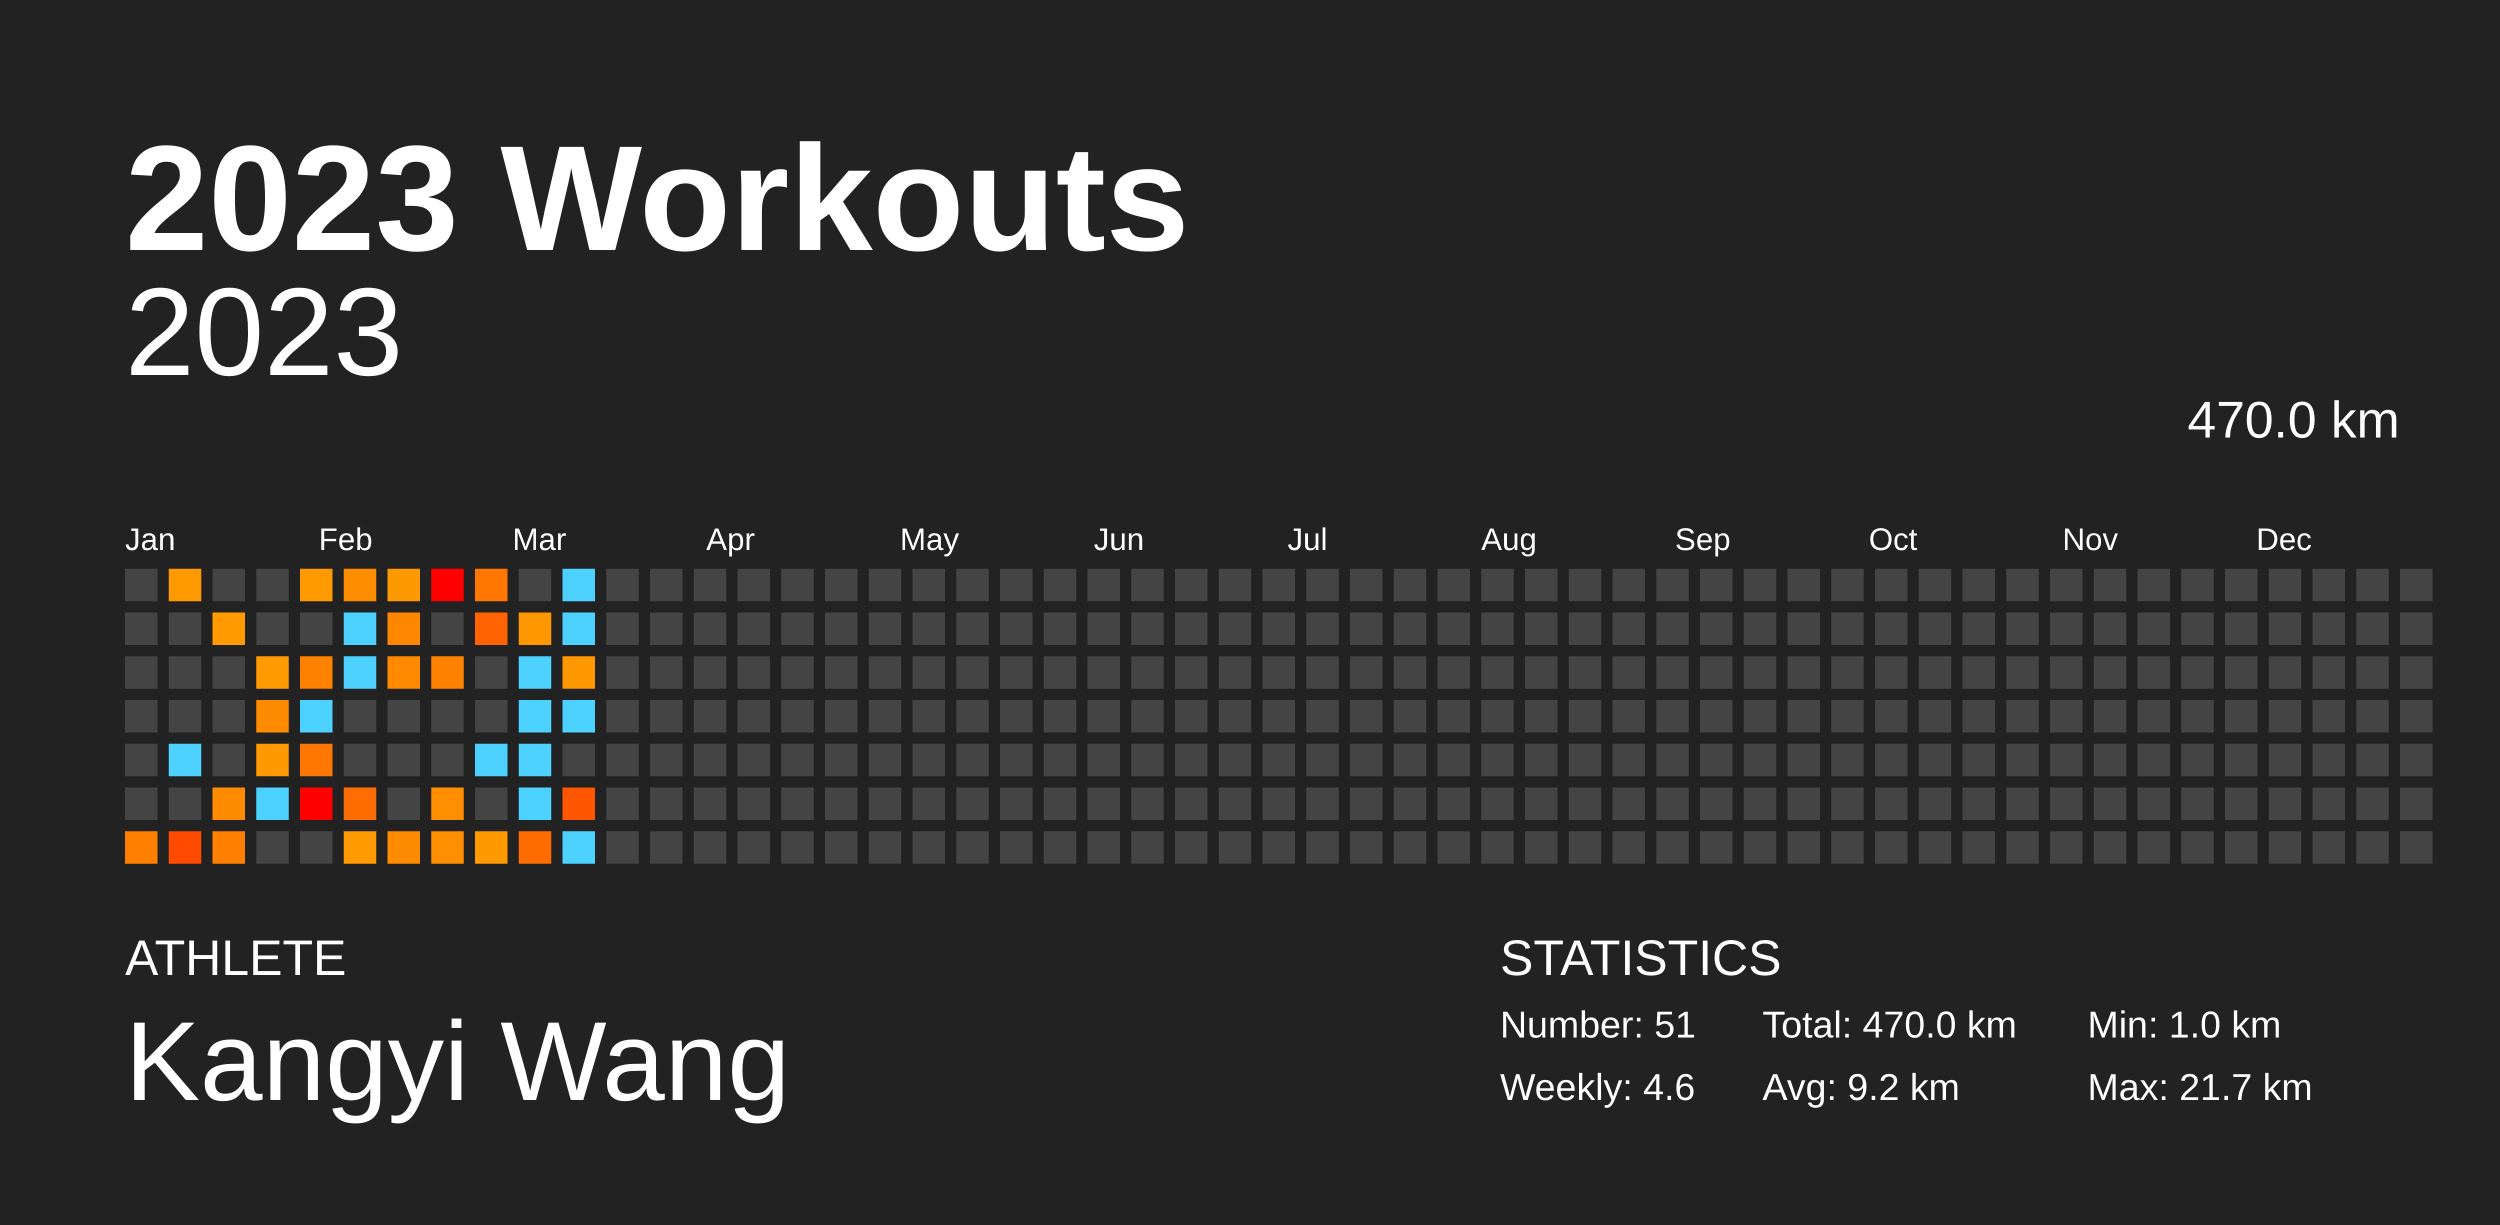
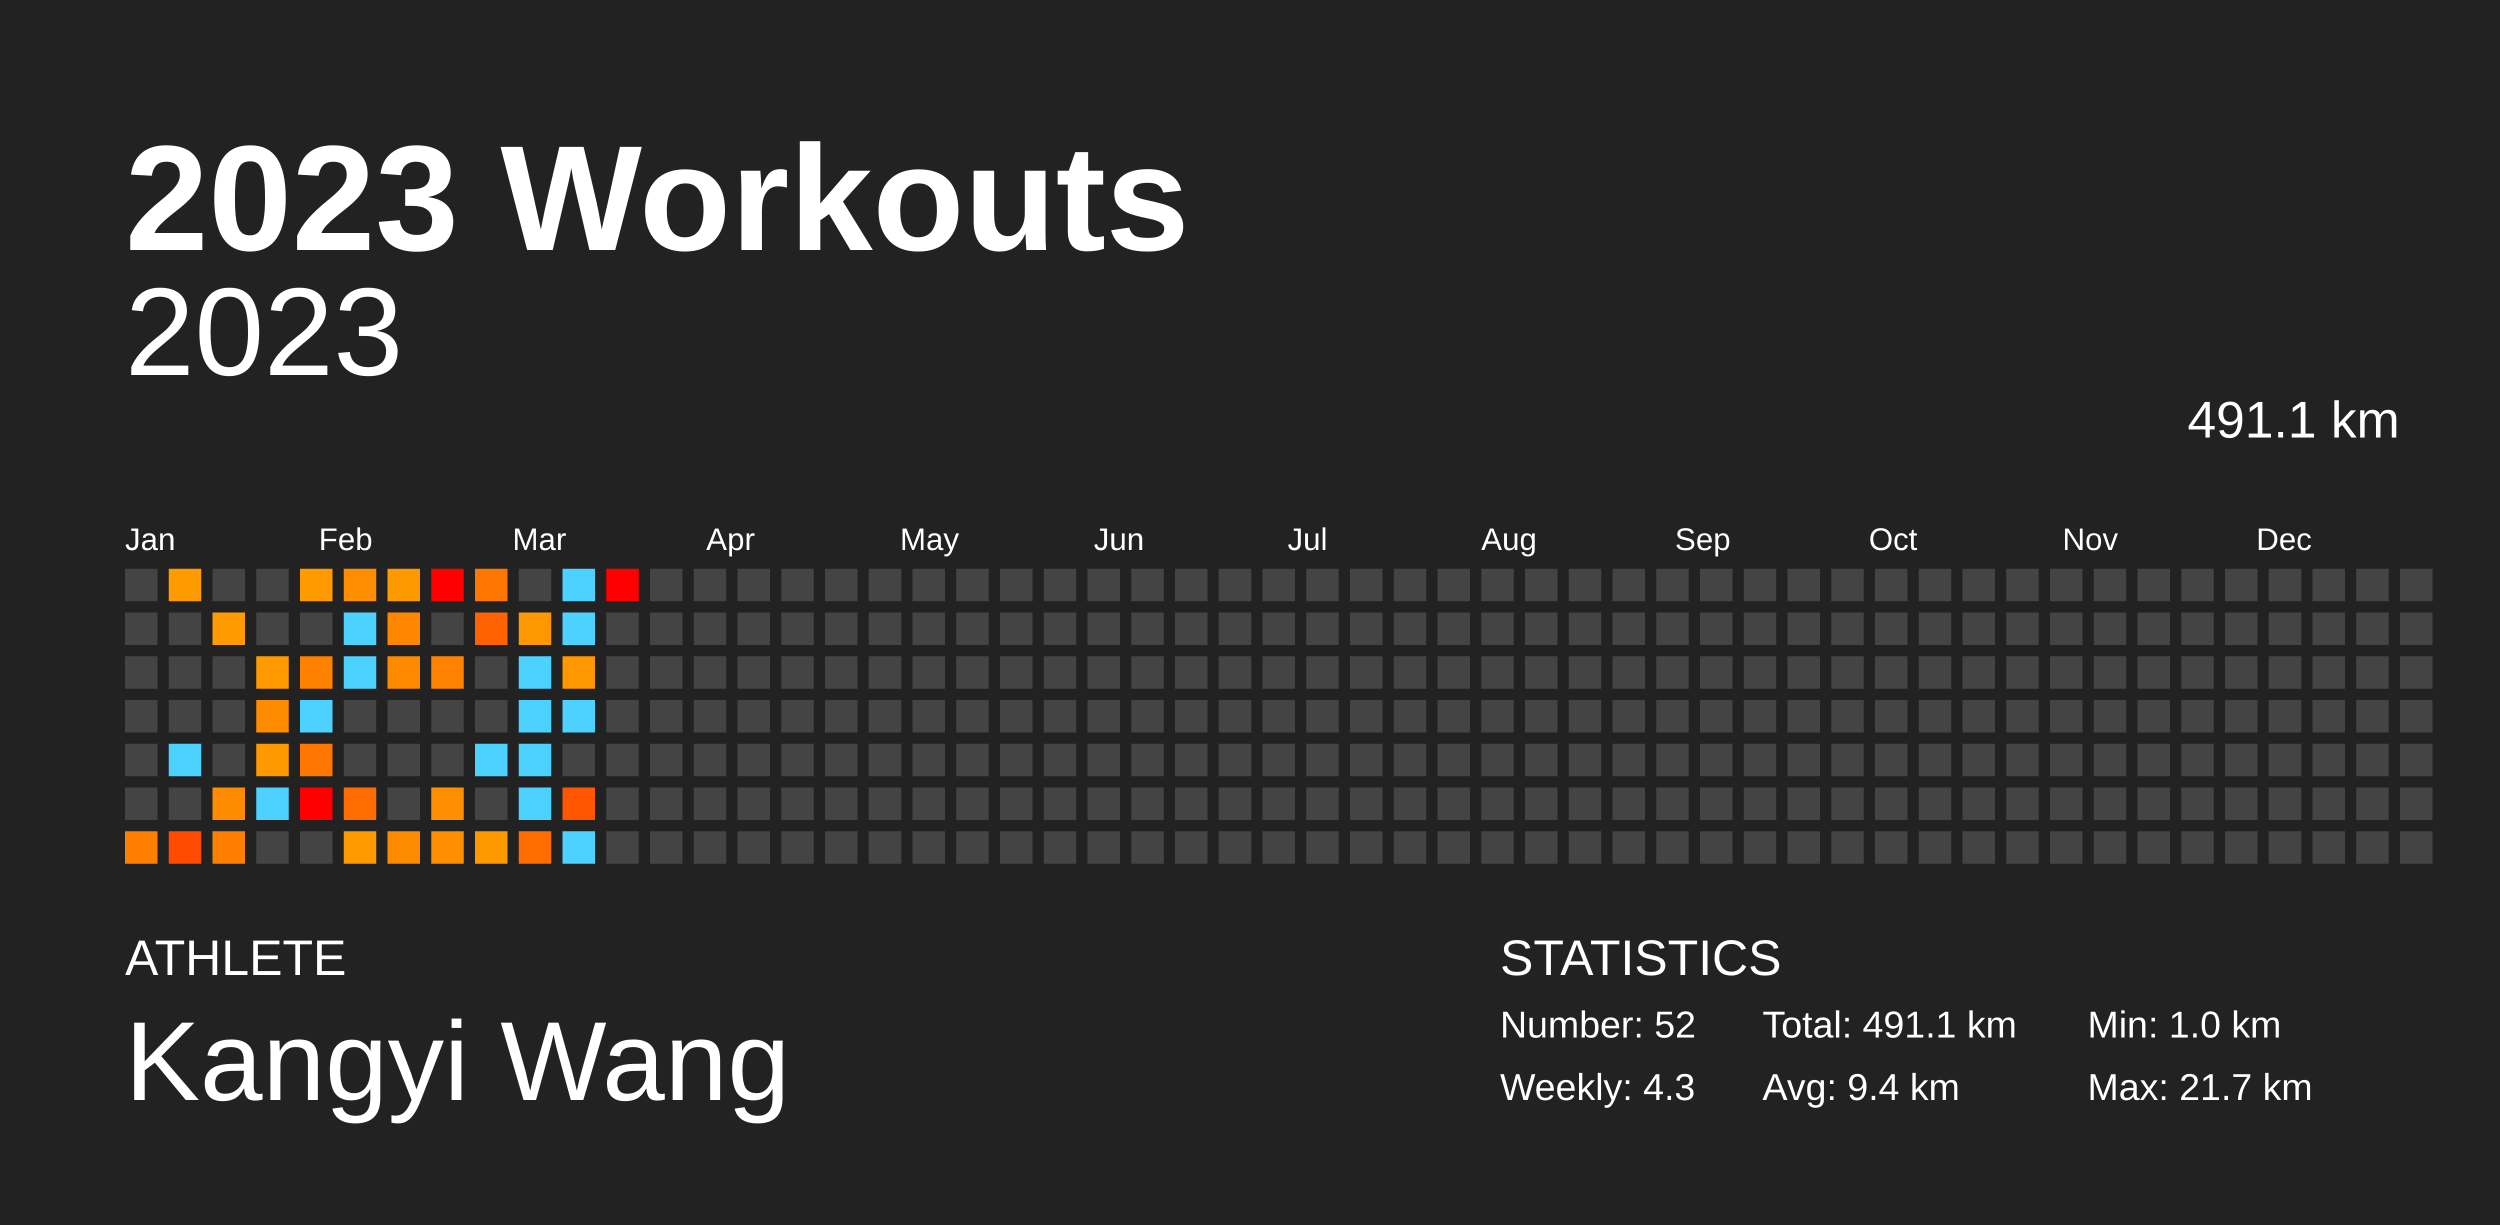
<svg xmlns="http://www.w3.org/2000/svg" baseProfile="full" height="98mm" version="1.1" viewBox="0,0,200,98" width="200mm">
  <defs />
  <rect fill="#222222" height="98" width="200" x="0" y="0" />
  <text fill="#FFFFFF" style="font-size:12px; font-family:Arial; font-weight:bold;" x="10" y="20">2023 Workouts</text>
  <text fill="#FFFFFF" style="font-size:4px; font-family:Arial" x="10" y="78">ATHLETE</text>
  <text fill="#FFFFFF" style="font-size:9px; font-family:Arial" x="10" y="88">Kangyi Wang</text>
  <text fill="#FFFFFF" style="font-size:4px; font-family:Arial" x="120" y="78">STATISTICS</text>
-   <text fill="#FFFFFF" style="font-size:3px; font-family:Arial" x="120" y="83">Number: 51</text>
-   <text fill="#FFFFFF" style="font-size:3px; font-family:Arial" x="120" y="88">Weekly: 4.6</text>
-   <text fill="#FFFFFF" style="font-size:3px; font-family:Arial" x="141" y="83">Total: 470.0 km</text>
-   <text fill="#FFFFFF" style="font-size:3px; font-family:Arial" x="141" y="88">Avg: 9.2 km</text>
+   <text fill="#FFFFFF" style="font-size:3px; font-family:Arial" x="120" y="83">Number: 52</text>
+   <text fill="#FFFFFF" style="font-size:3px; font-family:Arial" x="120" y="88">Weekly: 4.3</text>
+   <text fill="#FFFFFF" style="font-size:3px; font-family:Arial" x="141" y="83">Total: 491.1 km</text>
+   <text fill="#FFFFFF" style="font-size:3px; font-family:Arial" x="141" y="88">Avg: 9.4 km</text>
  <text fill="#FFFFFF" style="font-size:3px; font-family:Arial" x="167" y="83">Min: 1.0 km</text>
  <text fill="#FFFFFF" style="font-size:3px; font-family:Arial" x="167" y="88">Max: 21.7 km</text>
  <text alignment-baseline="hanging" fill="#FFFFFF" style="font-size:10.0px; font-family:Arial;" x="10" y="30">2023</text>
-   <text alignment-baseline="hanging" fill="#FFFFFF" style="font-size:4.125px; font-family:Arial;" x="175" y="35">470.0 km</text>
+   <text alignment-baseline="hanging" fill="#FFFFFF" style="font-size:4.125px; font-family:Arial;" x="175" y="35">491.1 km</text>
  <text fill="#FFFFFF" style="font-size:2.5px; font-family:Arial" x="10.0" y="44">Jan</text>
  <text fill="#FFFFFF" style="font-size:2.5px; font-family:Arial" x="25.5" y="44">Feb</text>
  <text fill="#FFFFFF" style="font-size:2.5px; font-family:Arial" x="41.0" y="44">Mar</text>
  <text fill="#FFFFFF" style="font-size:2.5px; font-family:Arial" x="56.5" y="44">Apr</text>
  <text fill="#FFFFFF" style="font-size:2.5px; font-family:Arial" x="72.0" y="44">May</text>
  <text fill="#FFFFFF" style="font-size:2.5px; font-family:Arial" x="87.5" y="44">Jun</text>
  <text fill="#FFFFFF" style="font-size:2.5px; font-family:Arial" x="103.0" y="44">Jul</text>
  <text fill="#FFFFFF" style="font-size:2.5px; font-family:Arial" x="118.5" y="44">Aug</text>
  <text fill="#FFFFFF" style="font-size:2.5px; font-family:Arial" x="134.0" y="44">Sep</text>
  <text fill="#FFFFFF" style="font-size:2.5px; font-family:Arial" x="149.5" y="44">Oct</text>
  <text fill="#FFFFFF" style="font-size:2.5px; font-family:Arial" x="165.0" y="44">Nov</text>
  <text fill="#FFFFFF" style="font-size:2.5px; font-family:Arial" x="180.5" y="44">Dec</text>
  <rect fill="#444444" height="2.6" width="2.6" x="10.0" y="45.5" />
  <rect fill="#444444" height="2.6" width="2.6" x="10.0" y="49.0" />
  <rect fill="#444444" height="2.6" width="2.6" x="10.0" y="52.5" />
  <rect fill="#444444" height="2.6" width="2.6" x="10.0" y="56.0" />
  <rect fill="#444444" height="2.6" width="2.6" x="10.0" y="59.5" />
  <rect fill="#444444" height="2.6" width="2.6" x="10.0" y="63.0" />
  <rect fill="#ff8000" height="2.6" width="2.6" x="10.0" y="66.5" />
  <rect fill="#ff9a00" height="2.6" width="2.6" x="13.5" y="45.5" />
  <rect fill="#444444" height="2.6" width="2.6" x="13.5" y="49.0" />
  <rect fill="#444444" height="2.6" width="2.6" x="13.5" y="52.5" />
  <rect fill="#444444" height="2.6" width="2.6" x="13.5" y="56.0" />
  <rect fill="#4dd2ff" height="2.6" width="2.6" x="13.5" y="59.5" />
  <rect fill="#444444" height="2.6" width="2.6" x="13.5" y="63.0" />
  <rect fill="#ff4a00" height="2.6" width="2.6" x="13.5" y="66.5" />
  <rect fill="#444444" height="2.6" width="2.6" x="17.0" y="45.5" />
  <rect fill="#ff9b00" height="2.6" width="2.6" x="17.0" y="49.0" />
  <rect fill="#444444" height="2.6" width="2.6" x="17.0" y="52.5" />
  <rect fill="#444444" height="2.6" width="2.6" x="17.0" y="56.0" />
  <rect fill="#444444" height="2.6" width="2.6" x="17.0" y="59.5" />
  <rect fill="#ff8c00" height="2.6" width="2.6" x="17.0" y="63.0" />
  <rect fill="#ff8000" height="2.6" width="2.6" x="17.0" y="66.5" />
  <rect fill="#444444" height="2.6" width="2.6" x="20.5" y="45.5" />
  <rect fill="#444444" height="2.6" width="2.6" x="20.5" y="49.0" />
  <rect fill="#ff9b00" height="2.6" width="2.6" x="20.5" y="52.5" />
  <rect fill="#ff8c00" height="2.6" width="2.6" x="20.5" y="56.0" />
  <rect fill="#ff9900" height="2.6" width="2.6" x="20.5" y="59.5" />
  <rect fill="#4dd2ff" height="2.6" width="2.6" x="20.5" y="63.0" />
  <rect fill="#444444" height="2.6" width="2.6" x="20.5" y="66.5" />
  <rect fill="#ff9a00" height="2.6" width="2.6" x="24.0" y="45.5" />
  <rect fill="#444444" height="2.6" width="2.6" x="24.0" y="49.0" />
  <rect fill="#ff8100" height="2.6" width="2.6" x="24.0" y="52.5" />
  <rect fill="#4dd2ff" height="2.6" width="2.6" x="24.0" y="56.0" />
  <rect fill="#ff7700" height="2.6" width="2.6" x="24.0" y="59.5" />
  <rect fill="red" height="2.6" width="2.6" x="24.0" y="63.0" />
  <rect fill="#444444" height="2.6" width="2.6" x="24.0" y="66.5" />
  <rect fill="#ff8d00" height="2.6" width="2.6" x="27.5" y="45.5" />
  <rect fill="#4dd2ff" height="2.6" width="2.6" x="27.5" y="49.0" />
  <rect fill="#4dd2ff" height="2.6" width="2.6" x="27.5" y="52.5" />
  <rect fill="#444444" height="2.6" width="2.6" x="27.5" y="56.0" />
  <rect fill="#444444" height="2.6" width="2.6" x="27.5" y="59.5" />
  <rect fill="#ff6d00" height="2.6" width="2.6" x="27.5" y="63.0" />
  <rect fill="#ff9a00" height="2.6" width="2.6" x="27.5" y="66.5" />
  <rect fill="#ff9900" height="2.6" width="2.6" x="31.0" y="45.5" />
  <rect fill="#ff8700" height="2.6" width="2.6" x="31.0" y="49.0" />
  <rect fill="#ff8a00" height="2.6" width="2.6" x="31.0" y="52.5" />
  <rect fill="#444444" height="2.6" width="2.6" x="31.0" y="56.0" />
  <rect fill="#444444" height="2.6" width="2.6" x="31.0" y="59.5" />
  <rect fill="#444444" height="2.6" width="2.6" x="31.0" y="63.0" />
  <rect fill="#ff8c00" height="2.6" width="2.6" x="31.0" y="66.5" />
  <rect fill="red" height="2.6" width="2.6" x="34.5" y="45.5" />
  <rect fill="#444444" height="2.6" width="2.6" x="34.5" y="49.0" />
  <rect fill="#ff8300" height="2.6" width="2.6" x="34.5" y="52.5" />
  <rect fill="#444444" height="2.6" width="2.6" x="34.5" y="56.0" />
  <rect fill="#444444" height="2.6" width="2.6" x="34.5" y="59.5" />
  <rect fill="#ff8f00" height="2.6" width="2.6" x="34.5" y="63.0" />
  <rect fill="#ff8e00" height="2.6" width="2.6" x="34.5" y="66.5" />
  <rect fill="#ff7700" height="2.6" width="2.6" x="38.0" y="45.5" />
  <rect fill="#ff6200" height="2.6" width="2.6" x="38.0" y="49.0" />
  <rect fill="#444444" height="2.6" width="2.6" x="38.0" y="52.5" />
  <rect fill="#444444" height="2.6" width="2.6" x="38.0" y="56.0" />
  <rect fill="#4dd2ff" height="2.6" width="2.6" x="38.0" y="59.5" />
  <rect fill="#444444" height="2.6" width="2.6" x="38.0" y="63.0" />
  <rect fill="#ff9900" height="2.6" width="2.6" x="38.0" y="66.5" />
  <rect fill="#444444" height="2.6" width="2.6" x="41.5" y="45.5" />
  <rect fill="#ff9800" height="2.6" width="2.6" x="41.5" y="49.0" />
  <rect fill="#4dd2ff" height="2.6" width="2.6" x="41.5" y="52.5" />
  <rect fill="#4dd2ff" height="2.6" width="2.6" x="41.5" y="56.0" />
  <rect fill="#4dd2ff" height="2.6" width="2.6" x="41.5" y="59.5" />
  <rect fill="#4dd2ff" height="2.6" width="2.6" x="41.5" y="63.0" />
  <rect fill="#ff6d00" height="2.6" width="2.6" x="41.5" y="66.5" />
  <rect fill="#4dd2ff" height="2.6" width="2.6" x="45.0" y="45.5" />
  <rect fill="#4dd2ff" height="2.6" width="2.6" x="45.0" y="49.0" />
  <rect fill="#ff9700" height="2.6" width="2.6" x="45.0" y="52.5" />
  <rect fill="#4dd2ff" height="2.6" width="2.6" x="45.0" y="56.0" />
  <rect fill="#444444" height="2.6" width="2.6" x="45.0" y="59.5" />
  <rect fill="#ff5700" height="2.6" width="2.6" x="45.0" y="63.0" />
  <rect fill="#4dd2ff" height="2.6" width="2.6" x="45.0" y="66.5" />
-   <rect fill="#444444" height="2.6" width="2.6" x="48.5" y="45.5" />
+   <rect fill="red" height="2.6" width="2.6" x="48.5" y="45.5" />
  <rect fill="#444444" height="2.6" width="2.6" x="48.5" y="49.0" />
  <rect fill="#444444" height="2.6" width="2.6" x="48.5" y="52.5" />
  <rect fill="#444444" height="2.6" width="2.6" x="48.5" y="56.0" />
  <rect fill="#444444" height="2.6" width="2.6" x="48.5" y="59.5" />
  <rect fill="#444444" height="2.6" width="2.6" x="48.5" y="63.0" />
  <rect fill="#444444" height="2.6" width="2.6" x="48.5" y="66.5" />
  <rect fill="#444444" height="2.6" width="2.6" x="52.0" y="45.5" />
  <rect fill="#444444" height="2.6" width="2.6" x="52.0" y="49.0" />
  <rect fill="#444444" height="2.6" width="2.6" x="52.0" y="52.5" />
  <rect fill="#444444" height="2.6" width="2.6" x="52.0" y="56.0" />
  <rect fill="#444444" height="2.6" width="2.6" x="52.0" y="59.5" />
  <rect fill="#444444" height="2.6" width="2.6" x="52.0" y="63.0" />
  <rect fill="#444444" height="2.6" width="2.6" x="52.0" y="66.5" />
  <rect fill="#444444" height="2.6" width="2.6" x="55.5" y="45.5" />
  <rect fill="#444444" height="2.6" width="2.6" x="55.5" y="49.0" />
  <rect fill="#444444" height="2.6" width="2.6" x="55.5" y="52.5" />
  <rect fill="#444444" height="2.6" width="2.6" x="55.5" y="56.0" />
  <rect fill="#444444" height="2.6" width="2.6" x="55.5" y="59.5" />
  <rect fill="#444444" height="2.6" width="2.6" x="55.5" y="63.0" />
  <rect fill="#444444" height="2.6" width="2.6" x="55.5" y="66.5" />
  <rect fill="#444444" height="2.6" width="2.6" x="59.0" y="45.5" />
  <rect fill="#444444" height="2.6" width="2.6" x="59.0" y="49.0" />
  <rect fill="#444444" height="2.6" width="2.6" x="59.0" y="52.5" />
  <rect fill="#444444" height="2.6" width="2.6" x="59.0" y="56.0" />
  <rect fill="#444444" height="2.6" width="2.6" x="59.0" y="59.5" />
  <rect fill="#444444" height="2.6" width="2.6" x="59.0" y="63.0" />
  <rect fill="#444444" height="2.6" width="2.6" x="59.0" y="66.5" />
  <rect fill="#444444" height="2.6" width="2.6" x="62.5" y="45.5" />
  <rect fill="#444444" height="2.6" width="2.6" x="62.5" y="49.0" />
  <rect fill="#444444" height="2.6" width="2.6" x="62.5" y="52.5" />
  <rect fill="#444444" height="2.6" width="2.6" x="62.5" y="56.0" />
  <rect fill="#444444" height="2.6" width="2.6" x="62.5" y="59.5" />
  <rect fill="#444444" height="2.6" width="2.6" x="62.5" y="63.0" />
  <rect fill="#444444" height="2.6" width="2.6" x="62.5" y="66.5" />
  <rect fill="#444444" height="2.6" width="2.6" x="66.0" y="45.5" />
  <rect fill="#444444" height="2.6" width="2.6" x="66.0" y="49.0" />
  <rect fill="#444444" height="2.6" width="2.6" x="66.0" y="52.5" />
  <rect fill="#444444" height="2.6" width="2.6" x="66.0" y="56.0" />
  <rect fill="#444444" height="2.6" width="2.6" x="66.0" y="59.5" />
  <rect fill="#444444" height="2.6" width="2.6" x="66.0" y="63.0" />
  <rect fill="#444444" height="2.6" width="2.6" x="66.0" y="66.5" />
  <rect fill="#444444" height="2.6" width="2.6" x="69.5" y="45.5" />
  <rect fill="#444444" height="2.6" width="2.6" x="69.5" y="49.0" />
  <rect fill="#444444" height="2.6" width="2.6" x="69.5" y="52.5" />
  <rect fill="#444444" height="2.6" width="2.6" x="69.5" y="56.0" />
  <rect fill="#444444" height="2.6" width="2.6" x="69.5" y="59.5" />
  <rect fill="#444444" height="2.6" width="2.6" x="69.5" y="63.0" />
  <rect fill="#444444" height="2.6" width="2.6" x="69.5" y="66.5" />
  <rect fill="#444444" height="2.6" width="2.6" x="73.0" y="45.5" />
  <rect fill="#444444" height="2.6" width="2.6" x="73.0" y="49.0" />
  <rect fill="#444444" height="2.6" width="2.6" x="73.0" y="52.5" />
  <rect fill="#444444" height="2.6" width="2.6" x="73.0" y="56.0" />
  <rect fill="#444444" height="2.6" width="2.6" x="73.0" y="59.5" />
  <rect fill="#444444" height="2.6" width="2.6" x="73.0" y="63.0" />
  <rect fill="#444444" height="2.6" width="2.6" x="73.0" y="66.5" />
  <rect fill="#444444" height="2.6" width="2.6" x="76.5" y="45.5" />
  <rect fill="#444444" height="2.6" width="2.6" x="76.5" y="49.0" />
  <rect fill="#444444" height="2.6" width="2.6" x="76.5" y="52.5" />
  <rect fill="#444444" height="2.6" width="2.6" x="76.5" y="56.0" />
  <rect fill="#444444" height="2.6" width="2.6" x="76.5" y="59.5" />
  <rect fill="#444444" height="2.6" width="2.6" x="76.5" y="63.0" />
  <rect fill="#444444" height="2.6" width="2.6" x="76.5" y="66.5" />
  <rect fill="#444444" height="2.6" width="2.6" x="80.0" y="45.5" />
  <rect fill="#444444" height="2.6" width="2.6" x="80.0" y="49.0" />
  <rect fill="#444444" height="2.6" width="2.6" x="80.0" y="52.5" />
  <rect fill="#444444" height="2.6" width="2.6" x="80.0" y="56.0" />
  <rect fill="#444444" height="2.6" width="2.6" x="80.0" y="59.5" />
  <rect fill="#444444" height="2.6" width="2.6" x="80.0" y="63.0" />
  <rect fill="#444444" height="2.6" width="2.6" x="80.0" y="66.5" />
  <rect fill="#444444" height="2.6" width="2.6" x="83.5" y="45.5" />
  <rect fill="#444444" height="2.6" width="2.6" x="83.5" y="49.0" />
  <rect fill="#444444" height="2.6" width="2.6" x="83.5" y="52.5" />
  <rect fill="#444444" height="2.6" width="2.6" x="83.5" y="56.0" />
  <rect fill="#444444" height="2.6" width="2.6" x="83.5" y="59.5" />
  <rect fill="#444444" height="2.6" width="2.6" x="83.5" y="63.0" />
  <rect fill="#444444" height="2.6" width="2.6" x="83.5" y="66.5" />
  <rect fill="#444444" height="2.6" width="2.6" x="87.0" y="45.5" />
  <rect fill="#444444" height="2.6" width="2.6" x="87.0" y="49.0" />
  <rect fill="#444444" height="2.6" width="2.6" x="87.0" y="52.5" />
  <rect fill="#444444" height="2.6" width="2.6" x="87.0" y="56.0" />
  <rect fill="#444444" height="2.6" width="2.6" x="87.0" y="59.5" />
  <rect fill="#444444" height="2.6" width="2.6" x="87.0" y="63.0" />
  <rect fill="#444444" height="2.6" width="2.6" x="87.0" y="66.5" />
  <rect fill="#444444" height="2.6" width="2.6" x="90.5" y="45.5" />
  <rect fill="#444444" height="2.6" width="2.6" x="90.5" y="49.0" />
  <rect fill="#444444" height="2.6" width="2.6" x="90.5" y="52.5" />
  <rect fill="#444444" height="2.6" width="2.6" x="90.5" y="56.0" />
  <rect fill="#444444" height="2.6" width="2.6" x="90.5" y="59.5" />
  <rect fill="#444444" height="2.6" width="2.6" x="90.5" y="63.0" />
  <rect fill="#444444" height="2.6" width="2.6" x="90.5" y="66.5" />
  <rect fill="#444444" height="2.6" width="2.6" x="94.0" y="45.5" />
  <rect fill="#444444" height="2.6" width="2.6" x="94.0" y="49.0" />
  <rect fill="#444444" height="2.6" width="2.6" x="94.0" y="52.5" />
  <rect fill="#444444" height="2.6" width="2.6" x="94.0" y="56.0" />
  <rect fill="#444444" height="2.6" width="2.6" x="94.0" y="59.5" />
  <rect fill="#444444" height="2.6" width="2.6" x="94.0" y="63.0" />
  <rect fill="#444444" height="2.6" width="2.6" x="94.0" y="66.5" />
  <rect fill="#444444" height="2.6" width="2.6" x="97.5" y="45.5" />
  <rect fill="#444444" height="2.6" width="2.6" x="97.5" y="49.0" />
  <rect fill="#444444" height="2.6" width="2.6" x="97.5" y="52.5" />
  <rect fill="#444444" height="2.6" width="2.6" x="97.5" y="56.0" />
  <rect fill="#444444" height="2.6" width="2.6" x="97.5" y="59.5" />
  <rect fill="#444444" height="2.6" width="2.6" x="97.5" y="63.0" />
  <rect fill="#444444" height="2.6" width="2.6" x="97.5" y="66.5" />
  <rect fill="#444444" height="2.6" width="2.6" x="101.0" y="45.5" />
  <rect fill="#444444" height="2.6" width="2.6" x="101.0" y="49.0" />
  <rect fill="#444444" height="2.6" width="2.6" x="101.0" y="52.5" />
  <rect fill="#444444" height="2.6" width="2.6" x="101.0" y="56.0" />
  <rect fill="#444444" height="2.6" width="2.6" x="101.0" y="59.5" />
  <rect fill="#444444" height="2.6" width="2.6" x="101.0" y="63.0" />
  <rect fill="#444444" height="2.6" width="2.6" x="101.0" y="66.5" />
  <rect fill="#444444" height="2.6" width="2.6" x="104.5" y="45.5" />
  <rect fill="#444444" height="2.6" width="2.6" x="104.5" y="49.0" />
  <rect fill="#444444" height="2.6" width="2.6" x="104.5" y="52.5" />
  <rect fill="#444444" height="2.6" width="2.6" x="104.5" y="56.0" />
  <rect fill="#444444" height="2.6" width="2.6" x="104.5" y="59.5" />
  <rect fill="#444444" height="2.6" width="2.6" x="104.5" y="63.0" />
  <rect fill="#444444" height="2.6" width="2.6" x="104.5" y="66.5" />
  <rect fill="#444444" height="2.6" width="2.6" x="108.0" y="45.5" />
  <rect fill="#444444" height="2.6" width="2.6" x="108.0" y="49.0" />
  <rect fill="#444444" height="2.6" width="2.6" x="108.0" y="52.5" />
  <rect fill="#444444" height="2.6" width="2.6" x="108.0" y="56.0" />
  <rect fill="#444444" height="2.6" width="2.6" x="108.0" y="59.5" />
  <rect fill="#444444" height="2.6" width="2.6" x="108.0" y="63.0" />
  <rect fill="#444444" height="2.6" width="2.6" x="108.0" y="66.5" />
  <rect fill="#444444" height="2.6" width="2.6" x="111.5" y="45.5" />
  <rect fill="#444444" height="2.6" width="2.6" x="111.5" y="49.0" />
  <rect fill="#444444" height="2.6" width="2.6" x="111.5" y="52.5" />
  <rect fill="#444444" height="2.6" width="2.6" x="111.5" y="56.0" />
  <rect fill="#444444" height="2.6" width="2.6" x="111.5" y="59.5" />
  <rect fill="#444444" height="2.6" width="2.6" x="111.5" y="63.0" />
  <rect fill="#444444" height="2.6" width="2.6" x="111.5" y="66.5" />
  <rect fill="#444444" height="2.6" width="2.6" x="115.0" y="45.5" />
  <rect fill="#444444" height="2.6" width="2.6" x="115.0" y="49.0" />
  <rect fill="#444444" height="2.6" width="2.6" x="115.0" y="52.5" />
  <rect fill="#444444" height="2.6" width="2.6" x="115.0" y="56.0" />
  <rect fill="#444444" height="2.6" width="2.6" x="115.0" y="59.5" />
  <rect fill="#444444" height="2.6" width="2.6" x="115.0" y="63.0" />
  <rect fill="#444444" height="2.6" width="2.6" x="115.0" y="66.5" />
  <rect fill="#444444" height="2.6" width="2.6" x="118.5" y="45.5" />
  <rect fill="#444444" height="2.6" width="2.6" x="118.5" y="49.0" />
  <rect fill="#444444" height="2.6" width="2.6" x="118.5" y="52.5" />
  <rect fill="#444444" height="2.6" width="2.6" x="118.5" y="56.0" />
  <rect fill="#444444" height="2.6" width="2.6" x="118.5" y="59.5" />
  <rect fill="#444444" height="2.6" width="2.6" x="118.5" y="63.0" />
  <rect fill="#444444" height="2.6" width="2.6" x="118.5" y="66.5" />
  <rect fill="#444444" height="2.6" width="2.6" x="122.0" y="45.5" />
  <rect fill="#444444" height="2.6" width="2.6" x="122.0" y="49.0" />
  <rect fill="#444444" height="2.6" width="2.6" x="122.0" y="52.5" />
  <rect fill="#444444" height="2.6" width="2.6" x="122.0" y="56.0" />
  <rect fill="#444444" height="2.6" width="2.6" x="122.0" y="59.5" />
  <rect fill="#444444" height="2.6" width="2.6" x="122.0" y="63.0" />
  <rect fill="#444444" height="2.6" width="2.6" x="122.0" y="66.5" />
  <rect fill="#444444" height="2.6" width="2.6" x="125.5" y="45.5" />
  <rect fill="#444444" height="2.6" width="2.6" x="125.5" y="49.0" />
  <rect fill="#444444" height="2.6" width="2.6" x="125.5" y="52.5" />
  <rect fill="#444444" height="2.6" width="2.6" x="125.5" y="56.0" />
  <rect fill="#444444" height="2.6" width="2.6" x="125.5" y="59.5" />
  <rect fill="#444444" height="2.6" width="2.6" x="125.5" y="63.0" />
  <rect fill="#444444" height="2.6" width="2.6" x="125.5" y="66.5" />
  <rect fill="#444444" height="2.6" width="2.6" x="129.0" y="45.5" />
  <rect fill="#444444" height="2.6" width="2.6" x="129.0" y="49.0" />
  <rect fill="#444444" height="2.6" width="2.6" x="129.0" y="52.5" />
  <rect fill="#444444" height="2.6" width="2.6" x="129.0" y="56.0" />
  <rect fill="#444444" height="2.6" width="2.6" x="129.0" y="59.5" />
  <rect fill="#444444" height="2.6" width="2.6" x="129.0" y="63.0" />
  <rect fill="#444444" height="2.6" width="2.6" x="129.0" y="66.5" />
  <rect fill="#444444" height="2.6" width="2.6" x="132.5" y="45.5" />
  <rect fill="#444444" height="2.6" width="2.6" x="132.5" y="49.0" />
  <rect fill="#444444" height="2.6" width="2.6" x="132.5" y="52.5" />
  <rect fill="#444444" height="2.6" width="2.6" x="132.5" y="56.0" />
  <rect fill="#444444" height="2.6" width="2.6" x="132.5" y="59.5" />
  <rect fill="#444444" height="2.6" width="2.6" x="132.5" y="63.0" />
  <rect fill="#444444" height="2.6" width="2.6" x="132.5" y="66.5" />
  <rect fill="#444444" height="2.6" width="2.6" x="136.0" y="45.5" />
  <rect fill="#444444" height="2.6" width="2.6" x="136.0" y="49.0" />
  <rect fill="#444444" height="2.6" width="2.6" x="136.0" y="52.5" />
  <rect fill="#444444" height="2.6" width="2.6" x="136.0" y="56.0" />
  <rect fill="#444444" height="2.6" width="2.6" x="136.0" y="59.5" />
  <rect fill="#444444" height="2.6" width="2.6" x="136.0" y="63.0" />
  <rect fill="#444444" height="2.6" width="2.6" x="136.0" y="66.5" />
  <rect fill="#444444" height="2.6" width="2.6" x="139.5" y="45.5" />
  <rect fill="#444444" height="2.6" width="2.6" x="139.5" y="49.0" />
  <rect fill="#444444" height="2.6" width="2.6" x="139.5" y="52.5" />
  <rect fill="#444444" height="2.6" width="2.6" x="139.5" y="56.0" />
  <rect fill="#444444" height="2.6" width="2.6" x="139.5" y="59.5" />
  <rect fill="#444444" height="2.6" width="2.6" x="139.5" y="63.0" />
  <rect fill="#444444" height="2.6" width="2.6" x="139.5" y="66.5" />
  <rect fill="#444444" height="2.6" width="2.6" x="143.0" y="45.5" />
  <rect fill="#444444" height="2.6" width="2.6" x="143.0" y="49.0" />
  <rect fill="#444444" height="2.6" width="2.6" x="143.0" y="52.5" />
  <rect fill="#444444" height="2.6" width="2.6" x="143.0" y="56.0" />
  <rect fill="#444444" height="2.6" width="2.6" x="143.0" y="59.5" />
  <rect fill="#444444" height="2.6" width="2.6" x="143.0" y="63.0" />
  <rect fill="#444444" height="2.6" width="2.6" x="143.0" y="66.5" />
  <rect fill="#444444" height="2.6" width="2.6" x="146.5" y="45.5" />
  <rect fill="#444444" height="2.6" width="2.6" x="146.5" y="49.0" />
  <rect fill="#444444" height="2.6" width="2.6" x="146.5" y="52.5" />
  <rect fill="#444444" height="2.6" width="2.6" x="146.5" y="56.0" />
  <rect fill="#444444" height="2.6" width="2.6" x="146.5" y="59.5" />
  <rect fill="#444444" height="2.6" width="2.6" x="146.5" y="63.0" />
  <rect fill="#444444" height="2.6" width="2.6" x="146.5" y="66.5" />
  <rect fill="#444444" height="2.6" width="2.6" x="150.0" y="45.5" />
  <rect fill="#444444" height="2.6" width="2.6" x="150.0" y="49.0" />
  <rect fill="#444444" height="2.6" width="2.6" x="150.0" y="52.5" />
  <rect fill="#444444" height="2.6" width="2.6" x="150.0" y="56.0" />
  <rect fill="#444444" height="2.6" width="2.6" x="150.0" y="59.5" />
  <rect fill="#444444" height="2.6" width="2.6" x="150.0" y="63.0" />
  <rect fill="#444444" height="2.6" width="2.6" x="150.0" y="66.5" />
  <rect fill="#444444" height="2.6" width="2.6" x="153.5" y="45.5" />
  <rect fill="#444444" height="2.6" width="2.6" x="153.5" y="49.0" />
  <rect fill="#444444" height="2.6" width="2.6" x="153.5" y="52.5" />
  <rect fill="#444444" height="2.6" width="2.6" x="153.5" y="56.0" />
  <rect fill="#444444" height="2.6" width="2.6" x="153.5" y="59.5" />
  <rect fill="#444444" height="2.6" width="2.6" x="153.5" y="63.0" />
  <rect fill="#444444" height="2.6" width="2.6" x="153.5" y="66.5" />
  <rect fill="#444444" height="2.6" width="2.6" x="157.0" y="45.5" />
  <rect fill="#444444" height="2.6" width="2.6" x="157.0" y="49.0" />
  <rect fill="#444444" height="2.6" width="2.6" x="157.0" y="52.5" />
  <rect fill="#444444" height="2.6" width="2.6" x="157.0" y="56.0" />
  <rect fill="#444444" height="2.6" width="2.6" x="157.0" y="59.5" />
  <rect fill="#444444" height="2.6" width="2.6" x="157.0" y="63.0" />
  <rect fill="#444444" height="2.6" width="2.6" x="157.0" y="66.5" />
  <rect fill="#444444" height="2.6" width="2.6" x="160.5" y="45.5" />
  <rect fill="#444444" height="2.6" width="2.6" x="160.5" y="49.0" />
  <rect fill="#444444" height="2.6" width="2.6" x="160.5" y="52.5" />
  <rect fill="#444444" height="2.6" width="2.6" x="160.5" y="56.0" />
  <rect fill="#444444" height="2.6" width="2.6" x="160.5" y="59.5" />
  <rect fill="#444444" height="2.6" width="2.6" x="160.5" y="63.0" />
  <rect fill="#444444" height="2.6" width="2.6" x="160.5" y="66.5" />
  <rect fill="#444444" height="2.6" width="2.6" x="164.0" y="45.5" />
  <rect fill="#444444" height="2.6" width="2.6" x="164.0" y="49.0" />
  <rect fill="#444444" height="2.6" width="2.6" x="164.0" y="52.5" />
  <rect fill="#444444" height="2.6" width="2.6" x="164.0" y="56.0" />
  <rect fill="#444444" height="2.6" width="2.6" x="164.0" y="59.5" />
  <rect fill="#444444" height="2.6" width="2.6" x="164.0" y="63.0" />
  <rect fill="#444444" height="2.6" width="2.6" x="164.0" y="66.5" />
  <rect fill="#444444" height="2.6" width="2.6" x="167.5" y="45.5" />
  <rect fill="#444444" height="2.6" width="2.6" x="167.5" y="49.0" />
  <rect fill="#444444" height="2.6" width="2.6" x="167.5" y="52.5" />
  <rect fill="#444444" height="2.6" width="2.6" x="167.5" y="56.0" />
  <rect fill="#444444" height="2.6" width="2.6" x="167.5" y="59.5" />
  <rect fill="#444444" height="2.6" width="2.6" x="167.5" y="63.0" />
  <rect fill="#444444" height="2.6" width="2.6" x="167.5" y="66.5" />
  <rect fill="#444444" height="2.6" width="2.6" x="171.0" y="45.5" />
  <rect fill="#444444" height="2.6" width="2.6" x="171.0" y="49.0" />
  <rect fill="#444444" height="2.6" width="2.6" x="171.0" y="52.5" />
  <rect fill="#444444" height="2.6" width="2.6" x="171.0" y="56.0" />
  <rect fill="#444444" height="2.6" width="2.6" x="171.0" y="59.5" />
  <rect fill="#444444" height="2.6" width="2.6" x="171.0" y="63.0" />
  <rect fill="#444444" height="2.6" width="2.6" x="171.0" y="66.5" />
  <rect fill="#444444" height="2.6" width="2.6" x="174.5" y="45.5" />
  <rect fill="#444444" height="2.6" width="2.6" x="174.5" y="49.0" />
  <rect fill="#444444" height="2.6" width="2.6" x="174.5" y="52.5" />
  <rect fill="#444444" height="2.6" width="2.6" x="174.5" y="56.0" />
  <rect fill="#444444" height="2.6" width="2.6" x="174.5" y="59.5" />
  <rect fill="#444444" height="2.6" width="2.6" x="174.5" y="63.0" />
  <rect fill="#444444" height="2.6" width="2.6" x="174.5" y="66.5" />
  <rect fill="#444444" height="2.6" width="2.6" x="178.0" y="45.5" />
  <rect fill="#444444" height="2.6" width="2.6" x="178.0" y="49.0" />
  <rect fill="#444444" height="2.6" width="2.6" x="178.0" y="52.5" />
  <rect fill="#444444" height="2.6" width="2.6" x="178.0" y="56.0" />
  <rect fill="#444444" height="2.6" width="2.6" x="178.0" y="59.5" />
  <rect fill="#444444" height="2.6" width="2.6" x="178.0" y="63.0" />
  <rect fill="#444444" height="2.6" width="2.6" x="178.0" y="66.5" />
  <rect fill="#444444" height="2.6" width="2.6" x="181.5" y="45.5" />
  <rect fill="#444444" height="2.6" width="2.6" x="181.5" y="49.0" />
  <rect fill="#444444" height="2.6" width="2.6" x="181.5" y="52.5" />
  <rect fill="#444444" height="2.6" width="2.6" x="181.5" y="56.0" />
  <rect fill="#444444" height="2.6" width="2.6" x="181.5" y="59.5" />
  <rect fill="#444444" height="2.6" width="2.6" x="181.5" y="63.0" />
  <rect fill="#444444" height="2.6" width="2.6" x="181.5" y="66.5" />
  <rect fill="#444444" height="2.6" width="2.6" x="185.0" y="45.5" />
  <rect fill="#444444" height="2.6" width="2.6" x="185.0" y="49.0" />
  <rect fill="#444444" height="2.6" width="2.6" x="185.0" y="52.5" />
  <rect fill="#444444" height="2.6" width="2.6" x="185.0" y="56.0" />
  <rect fill="#444444" height="2.6" width="2.6" x="185.0" y="59.5" />
  <rect fill="#444444" height="2.6" width="2.6" x="185.0" y="63.0" />
  <rect fill="#444444" height="2.6" width="2.6" x="185.0" y="66.5" />
  <rect fill="#444444" height="2.6" width="2.6" x="188.5" y="45.5" />
  <rect fill="#444444" height="2.6" width="2.6" x="188.5" y="49.0" />
  <rect fill="#444444" height="2.6" width="2.6" x="188.5" y="52.5" />
  <rect fill="#444444" height="2.6" width="2.6" x="188.5" y="56.0" />
  <rect fill="#444444" height="2.6" width="2.6" x="188.5" y="59.5" />
  <rect fill="#444444" height="2.6" width="2.6" x="188.5" y="63.0" />
  <rect fill="#444444" height="2.6" width="2.6" x="188.5" y="66.5" />
  <rect fill="#444444" height="2.6" width="2.6" x="192.0" y="45.5" />
  <rect fill="#444444" height="2.6" width="2.6" x="192.0" y="49.0" />
  <rect fill="#444444" height="2.6" width="2.6" x="192.0" y="52.5" />
  <rect fill="#444444" height="2.6" width="2.6" x="192.0" y="56.0" />
  <rect fill="#444444" height="2.6" width="2.6" x="192.0" y="59.5" />
  <rect fill="#444444" height="2.6" width="2.6" x="192.0" y="63.0" />
  <rect fill="#444444" height="2.6" width="2.6" x="192.0" y="66.5" />
</svg>
